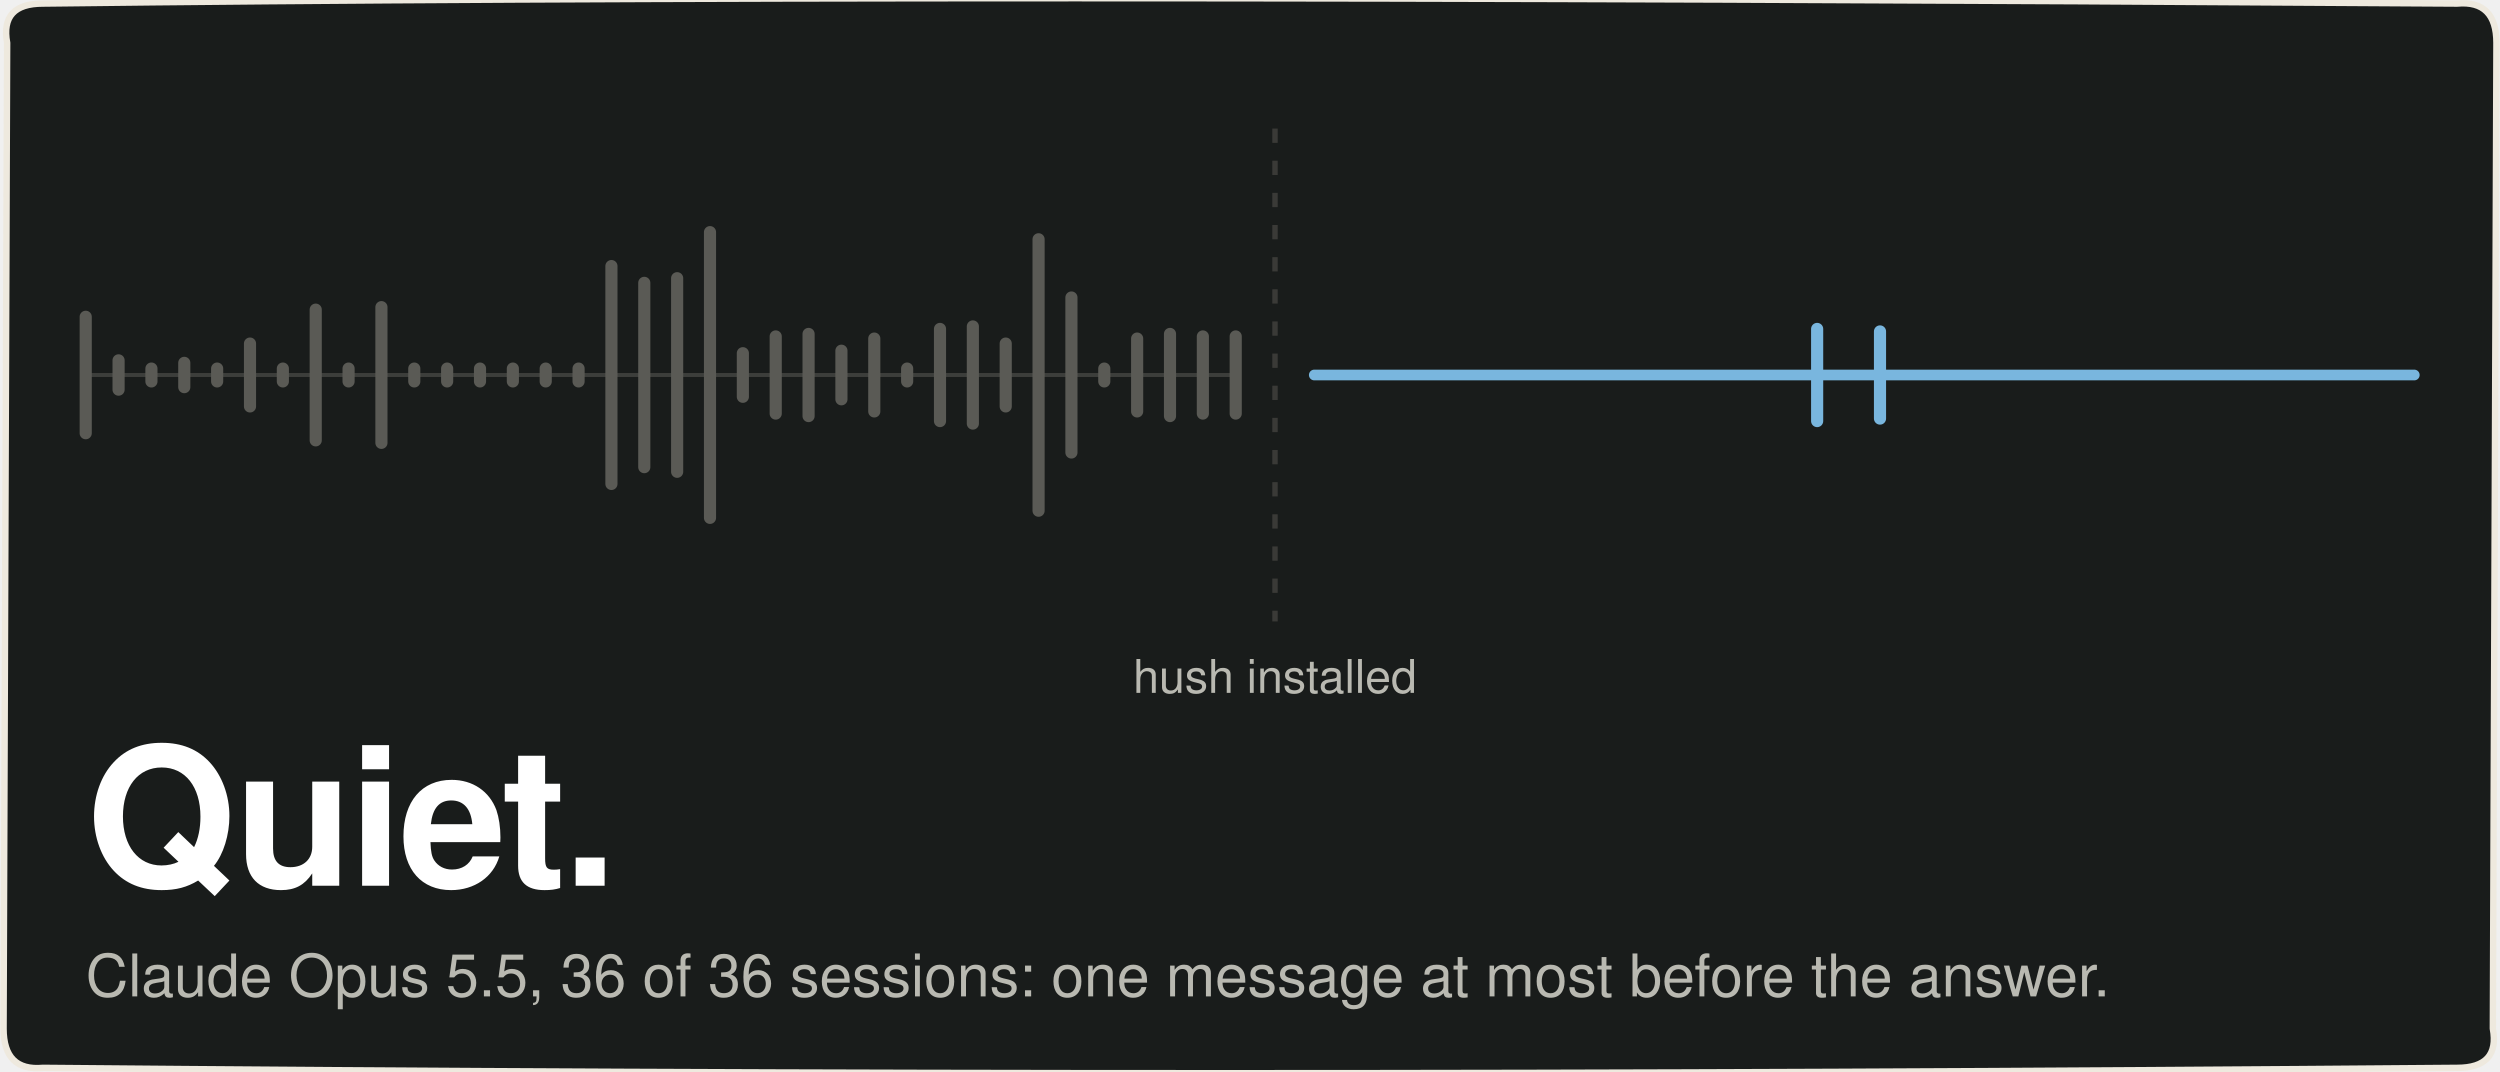
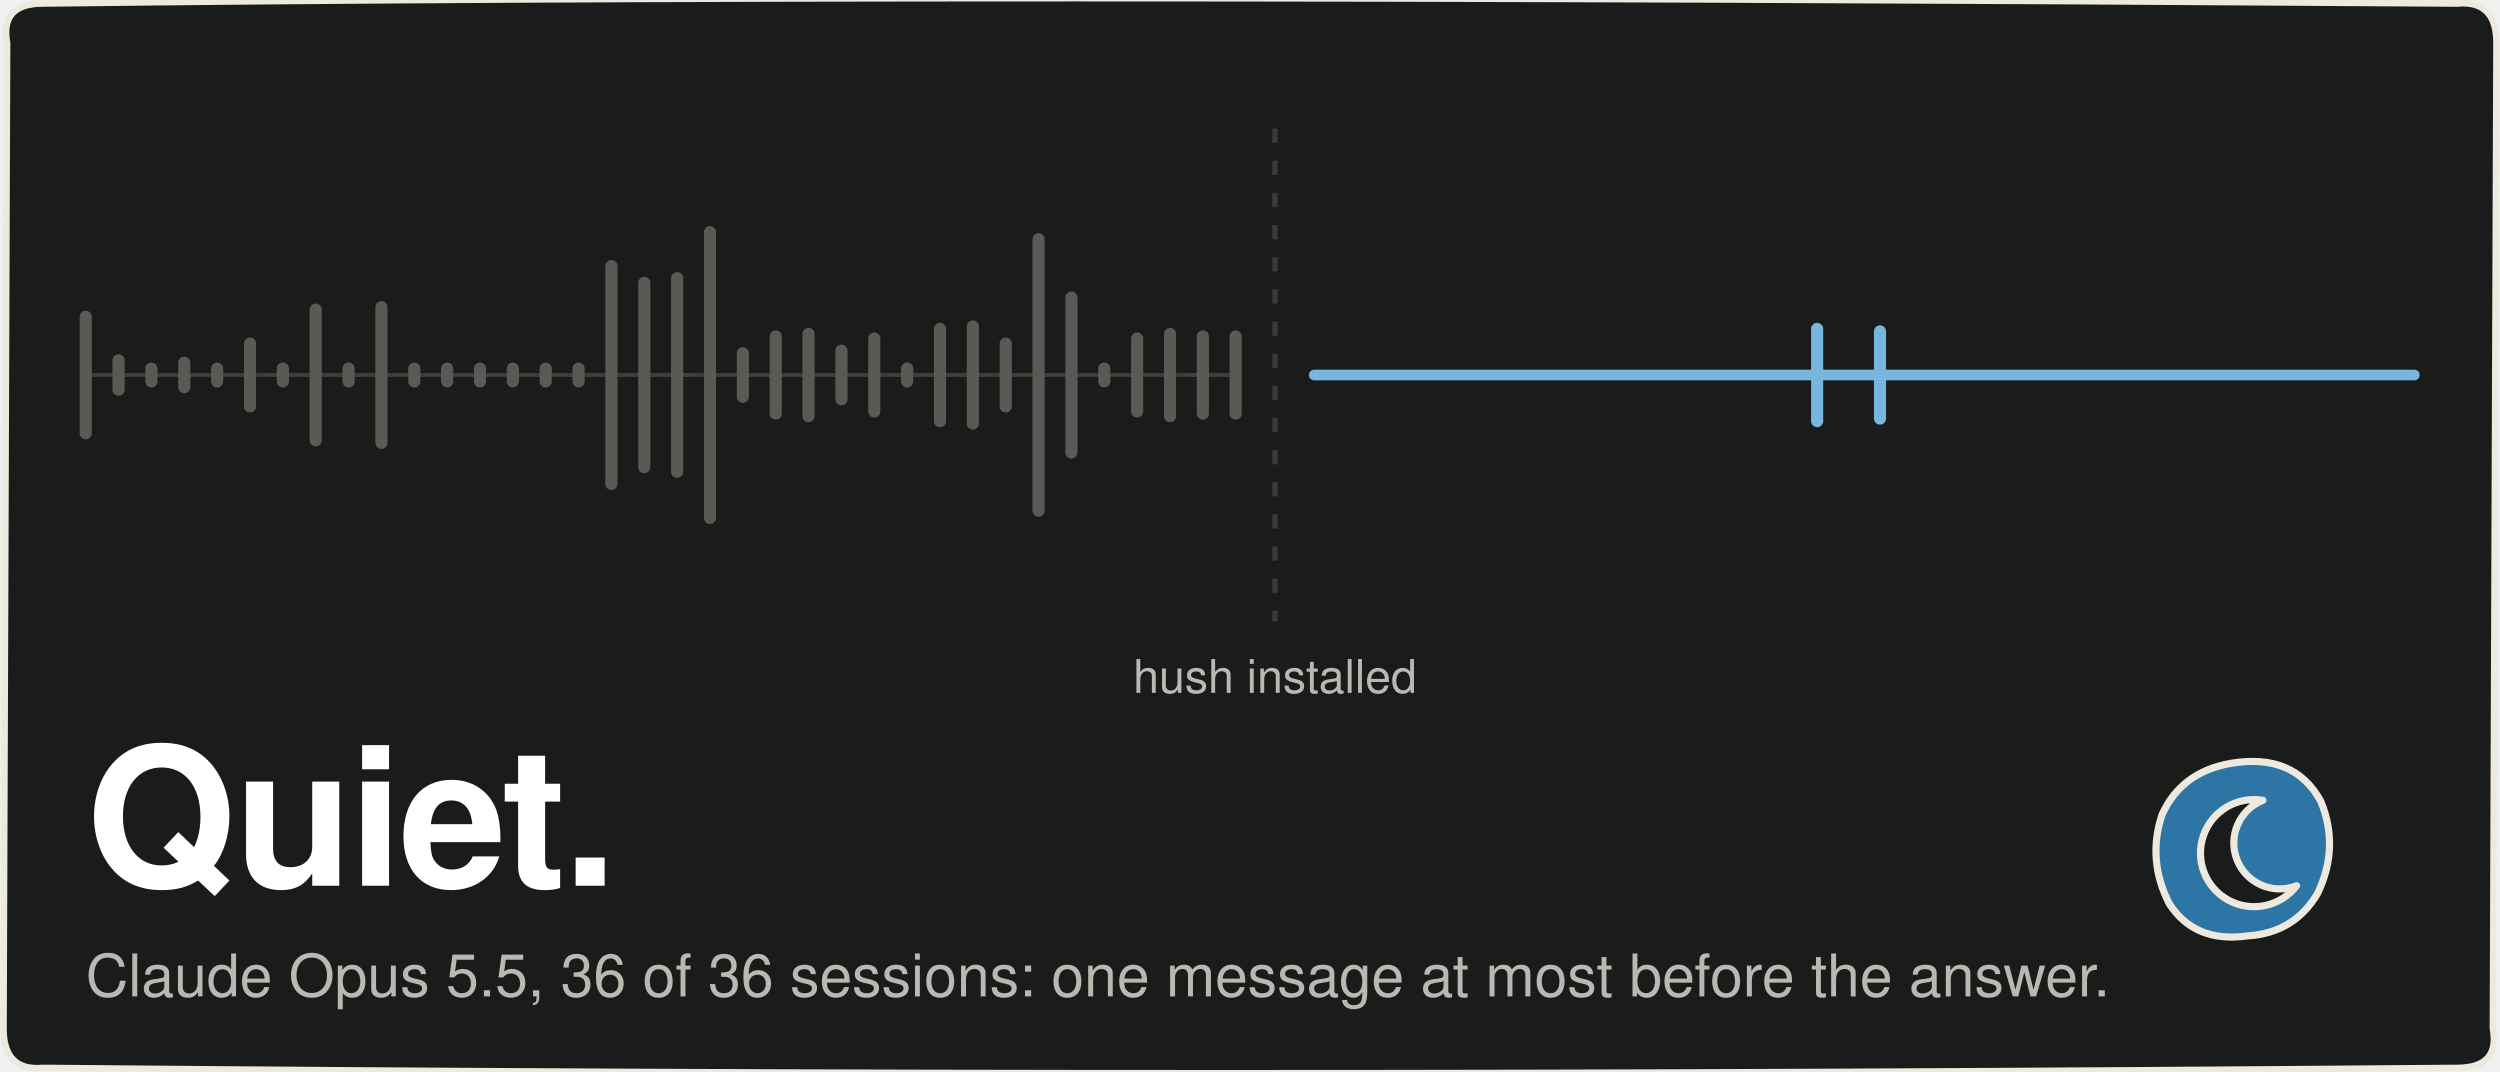
<svg xmlns="http://www.w3.org/2000/svg" viewBox="0 0 700 300" font-family="-apple-system,BlinkMacSystemFont,'Segoe UI',Helvetica,Arial,sans-serif" role="img" aria-label="One spike per recorded session for words of play-by-play before the answer, on Claude Opus 5.5. Left of the hush-installed divider, 36 sessions without the plugin average 15.4 words and reach 59; 28 of them speak at most once. Right of it, 36 sessions of the same nine jobs with hush average 1.0 word; all 36 speak at most once, and 34 say nothing. It reads: Quiet.">
-   <style>.bg{fill:#f2f1ec}.bg{stroke:rgba(20,20,19,.14)}.ink{fill:#161612}.mut{fill:#6d6a60}.wv{stroke:#8f8b80}.md{stroke:#8f8b80}.dv{stroke:#b5b1a4}.ac{stroke:#2c75a5}.bg{fill:#141413}.bg{stroke:#30363d}.ink{fill:#ffffff}.mut{fill:#b9b9b1}.wv{stroke:#5a5a55}.md{stroke:#5a5a55}.dv{stroke:#3a3a37}.ac{stroke:#79b6de}.card,.bg{fill:#fff}.ink-frame{stroke:#252820;stroke-width:1.8;stroke-linecap:round;stroke-linejoin:round}text{font-kerning:normal;text-rendering:optimizeLegibility}.card,.bg{fill:#191c1b}.ink-frame{stroke:#eee9de}</style>
+   <style>.bg{fill:#f2f1ec}.bg{stroke:rgba(20,20,19,.14)}.ink{fill:#161612}.mut{fill:#6d6a60}.wv{stroke:#8f8b80}.md{stroke:#8f8b80}.dv{stroke:#b5b1a4}.ac{stroke:#2c75a5}.bg{fill:#141413}.bg{stroke:#30363d}.ink{fill:#ffffff}.mut{fill:#b9b9b1}.wv{stroke:#5a5a55}.md{stroke:#5a5a55}.dv{stroke:#3a3a37}.ac{stroke:#79b6de}.card,.bg{fill:#fff}.ink-frame{stroke:#252820;stroke-width:1.8;stroke-linecap:round;stroke-linejoin:round}.seal{stroke:#252820}.seal-paper{fill:#fff}text{font-kerning:normal;text-rendering:optimizeLegibility}.card,.bg{fill:#191c1b}.ink-frame{stroke:#eee9de}.seal{stroke:#eee9de}.seal-paper{fill:#191c1b}</style>
  <path class="bg ink-frame" d="M12 1 Q252 -2 688 1 Q699 0 699 12 L698 288 Q700 299 688 299 Q336 302 12 299 Q1 300 1 288 L2 12 Q0 1 12 1Z" />
  <line class="md" x1="24" x2="346" y1="105" y2="105" stroke-width="1.1" opacity=".55" />
  <line class="wv" x1="24.0" x2="24.0" y1="88.7" y2="121.3" stroke-width="3.4" stroke-linecap="round" />
  <line class="wv" x1="33.2" x2="33.2" y1="100.9" y2="109.1" stroke-width="3.4" stroke-linecap="round" />
  <line class="wv" x1="42.4" x2="42.4" y1="103.2" y2="106.8" stroke-width="3.4" stroke-linecap="round" />
  <line class="wv" x1="51.6" x2="51.6" y1="101.6" y2="108.4" stroke-width="3.4" stroke-linecap="round" />
  <line class="wv" x1="60.8" x2="60.8" y1="103.2" y2="106.8" stroke-width="3.4" stroke-linecap="round" />
  <line class="wv" x1="70.0" x2="70.0" y1="96.2" y2="113.8" stroke-width="3.4" stroke-linecap="round" />
  <line class="wv" x1="79.2" x2="79.2" y1="103.2" y2="106.8" stroke-width="3.4" stroke-linecap="round" />
  <line class="wv" x1="88.4" x2="88.4" y1="86.7" y2="123.3" stroke-width="3.4" stroke-linecap="round" />
  <line class="wv" x1="97.6" x2="97.6" y1="103.2" y2="106.8" stroke-width="3.4" stroke-linecap="round" />
  <line class="wv" x1="106.8" x2="106.8" y1="86.0" y2="124.0" stroke-width="3.4" stroke-linecap="round" />
  <line class="wv" x1="116.0" x2="116.0" y1="103.2" y2="106.8" stroke-width="3.4" stroke-linecap="round" />
  <line class="wv" x1="125.2" x2="125.2" y1="103.2" y2="106.8" stroke-width="3.4" stroke-linecap="round" />
  <line class="wv" x1="134.4" x2="134.4" y1="103.2" y2="106.8" stroke-width="3.4" stroke-linecap="round" />
  <line class="wv" x1="143.6" x2="143.6" y1="103.2" y2="106.8" stroke-width="3.4" stroke-linecap="round" />
  <line class="wv" x1="152.8" x2="152.8" y1="103.2" y2="106.8" stroke-width="3.4" stroke-linecap="round" />
  <line class="wv" x1="162.0" x2="162.0" y1="103.2" y2="106.8" stroke-width="3.4" stroke-linecap="round" />
  <line class="wv" x1="171.2" x2="171.2" y1="74.5" y2="135.5" stroke-width="3.4" stroke-linecap="round" />
  <line class="wv" x1="180.4" x2="180.4" y1="79.2" y2="130.8" stroke-width="3.4" stroke-linecap="round" />
  <line class="wv" x1="189.6" x2="189.6" y1="77.9" y2="132.1" stroke-width="3.4" stroke-linecap="round" />
  <line class="wv" x1="198.8" x2="198.8" y1="65.0" y2="145.0" stroke-width="3.4" stroke-linecap="round" />
  <line class="wv" x1="208.0" x2="208.0" y1="98.9" y2="111.1" stroke-width="3.4" stroke-linecap="round" />
  <line class="wv" x1="217.2" x2="217.2" y1="94.2" y2="115.8" stroke-width="3.4" stroke-linecap="round" />
  <line class="wv" x1="226.4" x2="226.4" y1="93.5" y2="116.5" stroke-width="3.4" stroke-linecap="round" />
  <line class="wv" x1="235.6" x2="235.6" y1="98.2" y2="111.8" stroke-width="3.4" stroke-linecap="round" />
  <line class="wv" x1="244.8" x2="244.8" y1="94.8" y2="115.2" stroke-width="3.4" stroke-linecap="round" />
  <line class="wv" x1="254.0" x2="254.0" y1="103.2" y2="106.8" stroke-width="3.4" stroke-linecap="round" />
  <line class="wv" x1="263.2" x2="263.2" y1="92.1" y2="117.9" stroke-width="3.4" stroke-linecap="round" />
  <line class="wv" x1="272.4" x2="272.4" y1="91.4" y2="118.6" stroke-width="3.4" stroke-linecap="round" />
  <line class="wv" x1="281.6" x2="281.6" y1="96.2" y2="113.8" stroke-width="3.4" stroke-linecap="round" />
  <line class="wv" x1="290.8" x2="290.8" y1="67.0" y2="143.0" stroke-width="3.4" stroke-linecap="round" />
  <line class="wv" x1="300.0" x2="300.0" y1="83.3" y2="126.7" stroke-width="3.4" stroke-linecap="round" />
  <line class="wv" x1="309.2" x2="309.2" y1="103.2" y2="106.8" stroke-width="3.4" stroke-linecap="round" />
  <line class="wv" x1="318.4" x2="318.4" y1="94.8" y2="115.2" stroke-width="3.4" stroke-linecap="round" />
  <line class="wv" x1="327.6" x2="327.6" y1="93.5" y2="116.5" stroke-width="3.4" stroke-linecap="round" />
  <line class="wv" x1="336.8" x2="336.8" y1="94.2" y2="115.8" stroke-width="3.4" stroke-linecap="round" />
  <line class="wv" x1="346.0" x2="346.0" y1="94.2" y2="115.8" stroke-width="3.4" stroke-linecap="round" />
  <line class="dv" x1="357" x2="357" y1="36" y2="174" stroke-width="1.5" stroke-dasharray="4 5" />
  <text class="mut" x="357" y="194" font-size="13" text-anchor="middle">hush installed</text>
  <line class="ac" x1="368" x2="676" y1="105" y2="105" stroke-width="3" stroke-linecap="round" />
  <line class="ac" x1="508.8" x2="508.8" y1="92.1" y2="117.9" stroke-width="3.4" stroke-linecap="round" />
  <line class="ac" x1="526.4" x2="526.4" y1="92.8" y2="117.2" stroke-width="3.4" stroke-linecap="round" />
  <text class="ink" x="24" y="248" font-size="54" font-weight="800" letter-spacing="-1">Quiet.</text>
  <text class="mut" x="24" y="279" font-size="16.5">Claude Opus 5.5, 36 of 36 sessions: one message at most before the answer.</text>
+   <g transform="translate(628 238) rotate(-8) translate(-32 -32) scale(0.5)" aria-hidden="true">
+     <g class="seal" stroke-width="4" stroke-linecap="round" stroke-linejoin="round">
+       <path d="M64 15Q100 14 111 43Q118 70 102 94Q86 114 60 112Q30 112 19 88Q10 62 22 38Q36 16 64 15Z" fill="#2c75a5" />
+       <path d="M79 38A30 30 0 1 0 91 88A24 24 0 1 1 79 38Z" class="seal-paper" />
+     </g>
+   </g>
</svg>
